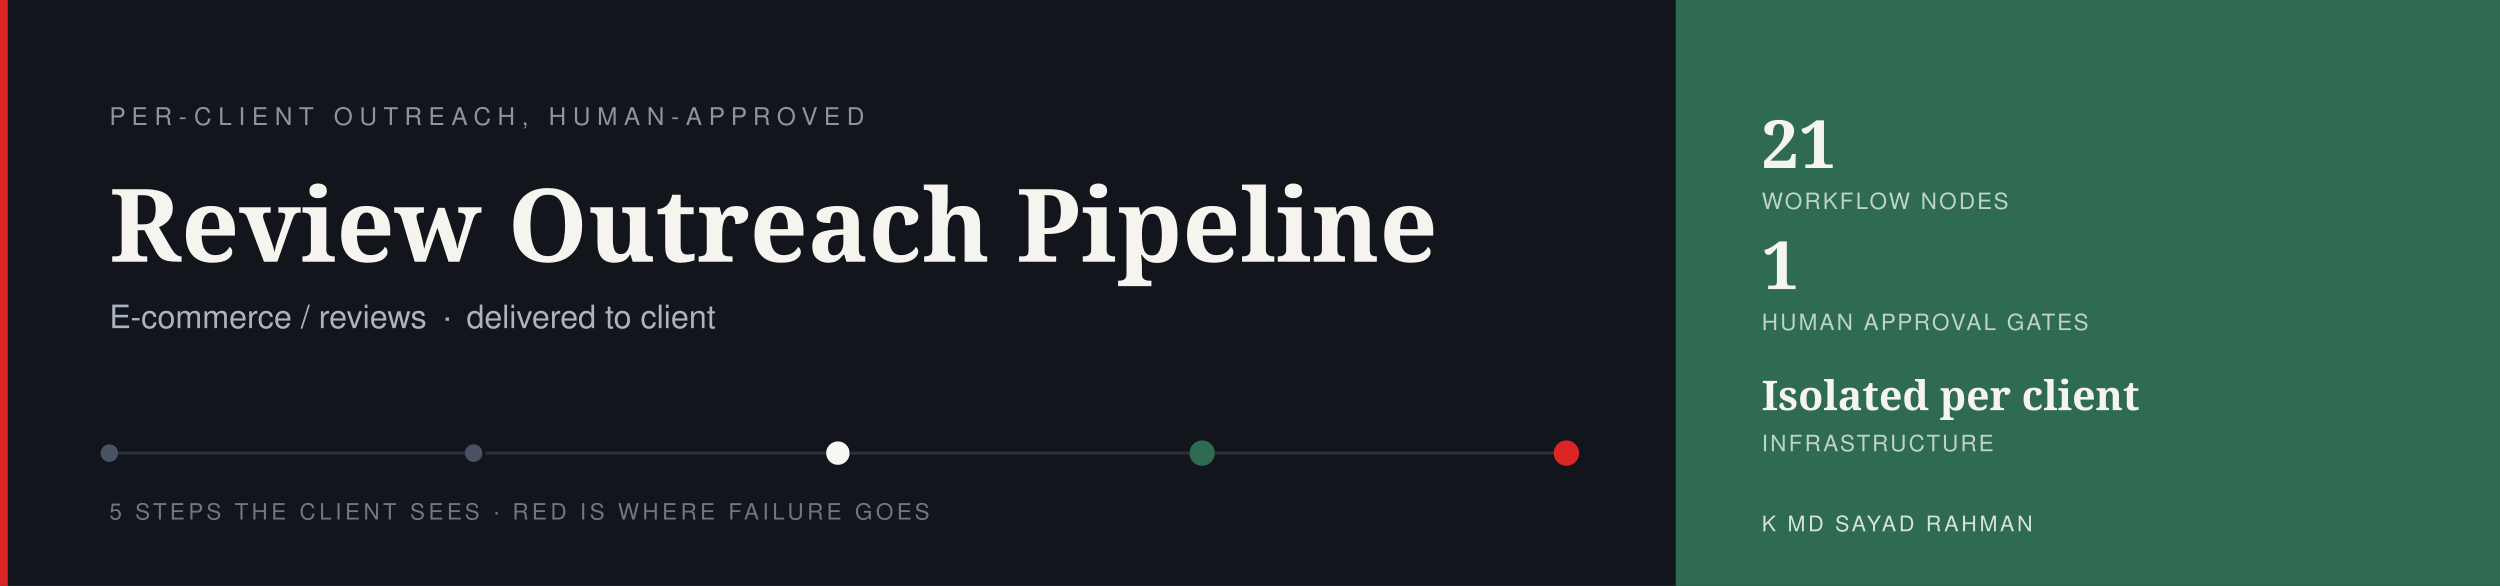
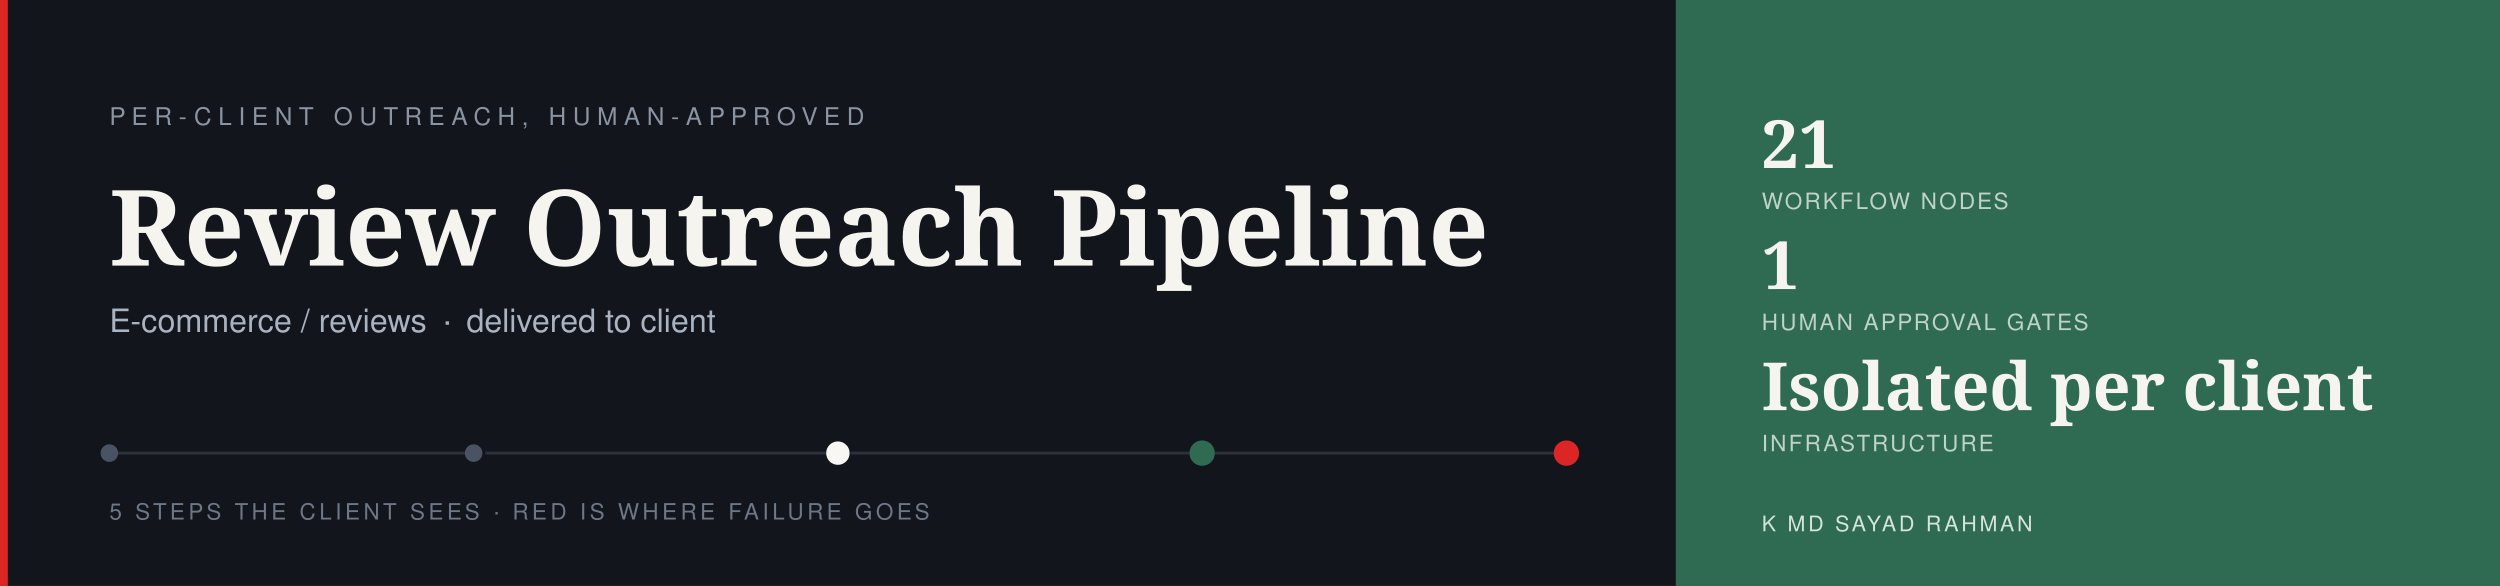
<svg xmlns="http://www.w3.org/2000/svg" width="1280" height="300" viewBox="0 0 1280 300" role="img" aria-label="Review Outreach Pipeline — Per-client outreach, human-approved">
  <rect width="1280" height="300" fill="#12151B" />
  <rect x="858" y="0" width="422" height="300" fill="#2F6B52" />
  <rect x="0" y="0" width="4" height="300" fill="#DC2626" />
  <text x="56" y="64" font-family="Helvetica,Arial,sans-serif" font-size="12.5" letter-spacing="3.4" fill="#8A94A3">PER-CLIENT OUTREACH, HUMAN-APPROVED</text>
-   <text x="56" y="134" font-family="Georgia,serif" font-size="52" font-weight="700" fill="#F5F4EF">Review Outreach Pipeline</text>
-   <text x="56" y="168" font-family="Helvetica,Arial,sans-serif" font-size="16.5" fill="#A9B3C1">E-commerce / reviews  ·  delivered to client</text>
+   <text x="56" y="136" font-family="Georgia,serif" font-size="54" font-weight="700" fill="#F5F4EF">Review Outreach Pipeline</text>
+   <text x="56" y="170" font-family="Helvetica,Arial,sans-serif" font-size="16.5" fill="#A9B3C1">E-commerce / reviews  ·  delivered to client</text>
  <line x1="60.5" y1="232" x2="238.0" y2="232" stroke="#2B313C" stroke-width="1.5" />
  <line x1="248.5" y1="232" x2="423.0" y2="232" stroke="#2B313C" stroke-width="1.5" />
  <line x1="435.5" y1="232" x2="609.0" y2="232" stroke="#2B313C" stroke-width="1.5" />
  <line x1="622.0" y1="232" x2="795.5" y2="232" stroke="#2B313C" stroke-width="1.5" />
  <circle cx="56.0" cy="232" r="4.5" fill="#4A5364" />
  <circle cx="242.5" cy="232" r="4.5" fill="#4A5364" />
  <circle cx="429.0" cy="232" r="6.0" fill="#F8F7F3" />
  <circle cx="615.5" cy="232" r="6.5" fill="#2F6B52" />
  <circle cx="802.0" cy="232" r="6.5" fill="#DC2626" />
  <text x="56" y="266" font-family="Helvetica,Arial,sans-serif" font-size="11.5" letter-spacing="1.8" fill="#6C7787">5 STEPS THE CLIENT SEES · RED IS WHERE FAILURE GOES</text>
  <text x="902" y="86" font-family="Georgia,serif" font-size="34" font-weight="700" fill="#F5F4EF">21</text>
  <text x="902" y="107" font-family="Helvetica,Arial,sans-serif" font-size="11.5" letter-spacing="1.15" fill="#BFD3C6">WORKFLOW NODES</text>
  <text x="902" y="148" font-family="Georgia,serif" font-size="34" font-weight="700" fill="#F5F4EF">1</text>
  <text x="902" y="169" font-family="Helvetica,Arial,sans-serif" font-size="11.5" letter-spacing="1.15" fill="#BFD3C6">HUMAN APPROVAL GATES</text>
-   <text x="902" y="210" font-family="Georgia,serif" font-size="21" font-weight="700" fill="#F5F4EF">Isolated per client</text>
+   <text x="902" y="210" font-family="Georgia,serif" font-size="34" font-weight="700" fill="#F5F4EF">Isolated per client</text>
  <text x="902" y="231" font-family="Helvetica,Arial,sans-serif" font-size="11.5" letter-spacing="1.15" fill="#BFD3C6">INFRASTRUCTURE</text>
  <text x="902" y="272" font-family="Helvetica,Arial,sans-serif" font-size="11" letter-spacing="1.4" fill="#D6E4DA">K MD SAYAD RAHMAN</text>
</svg>
